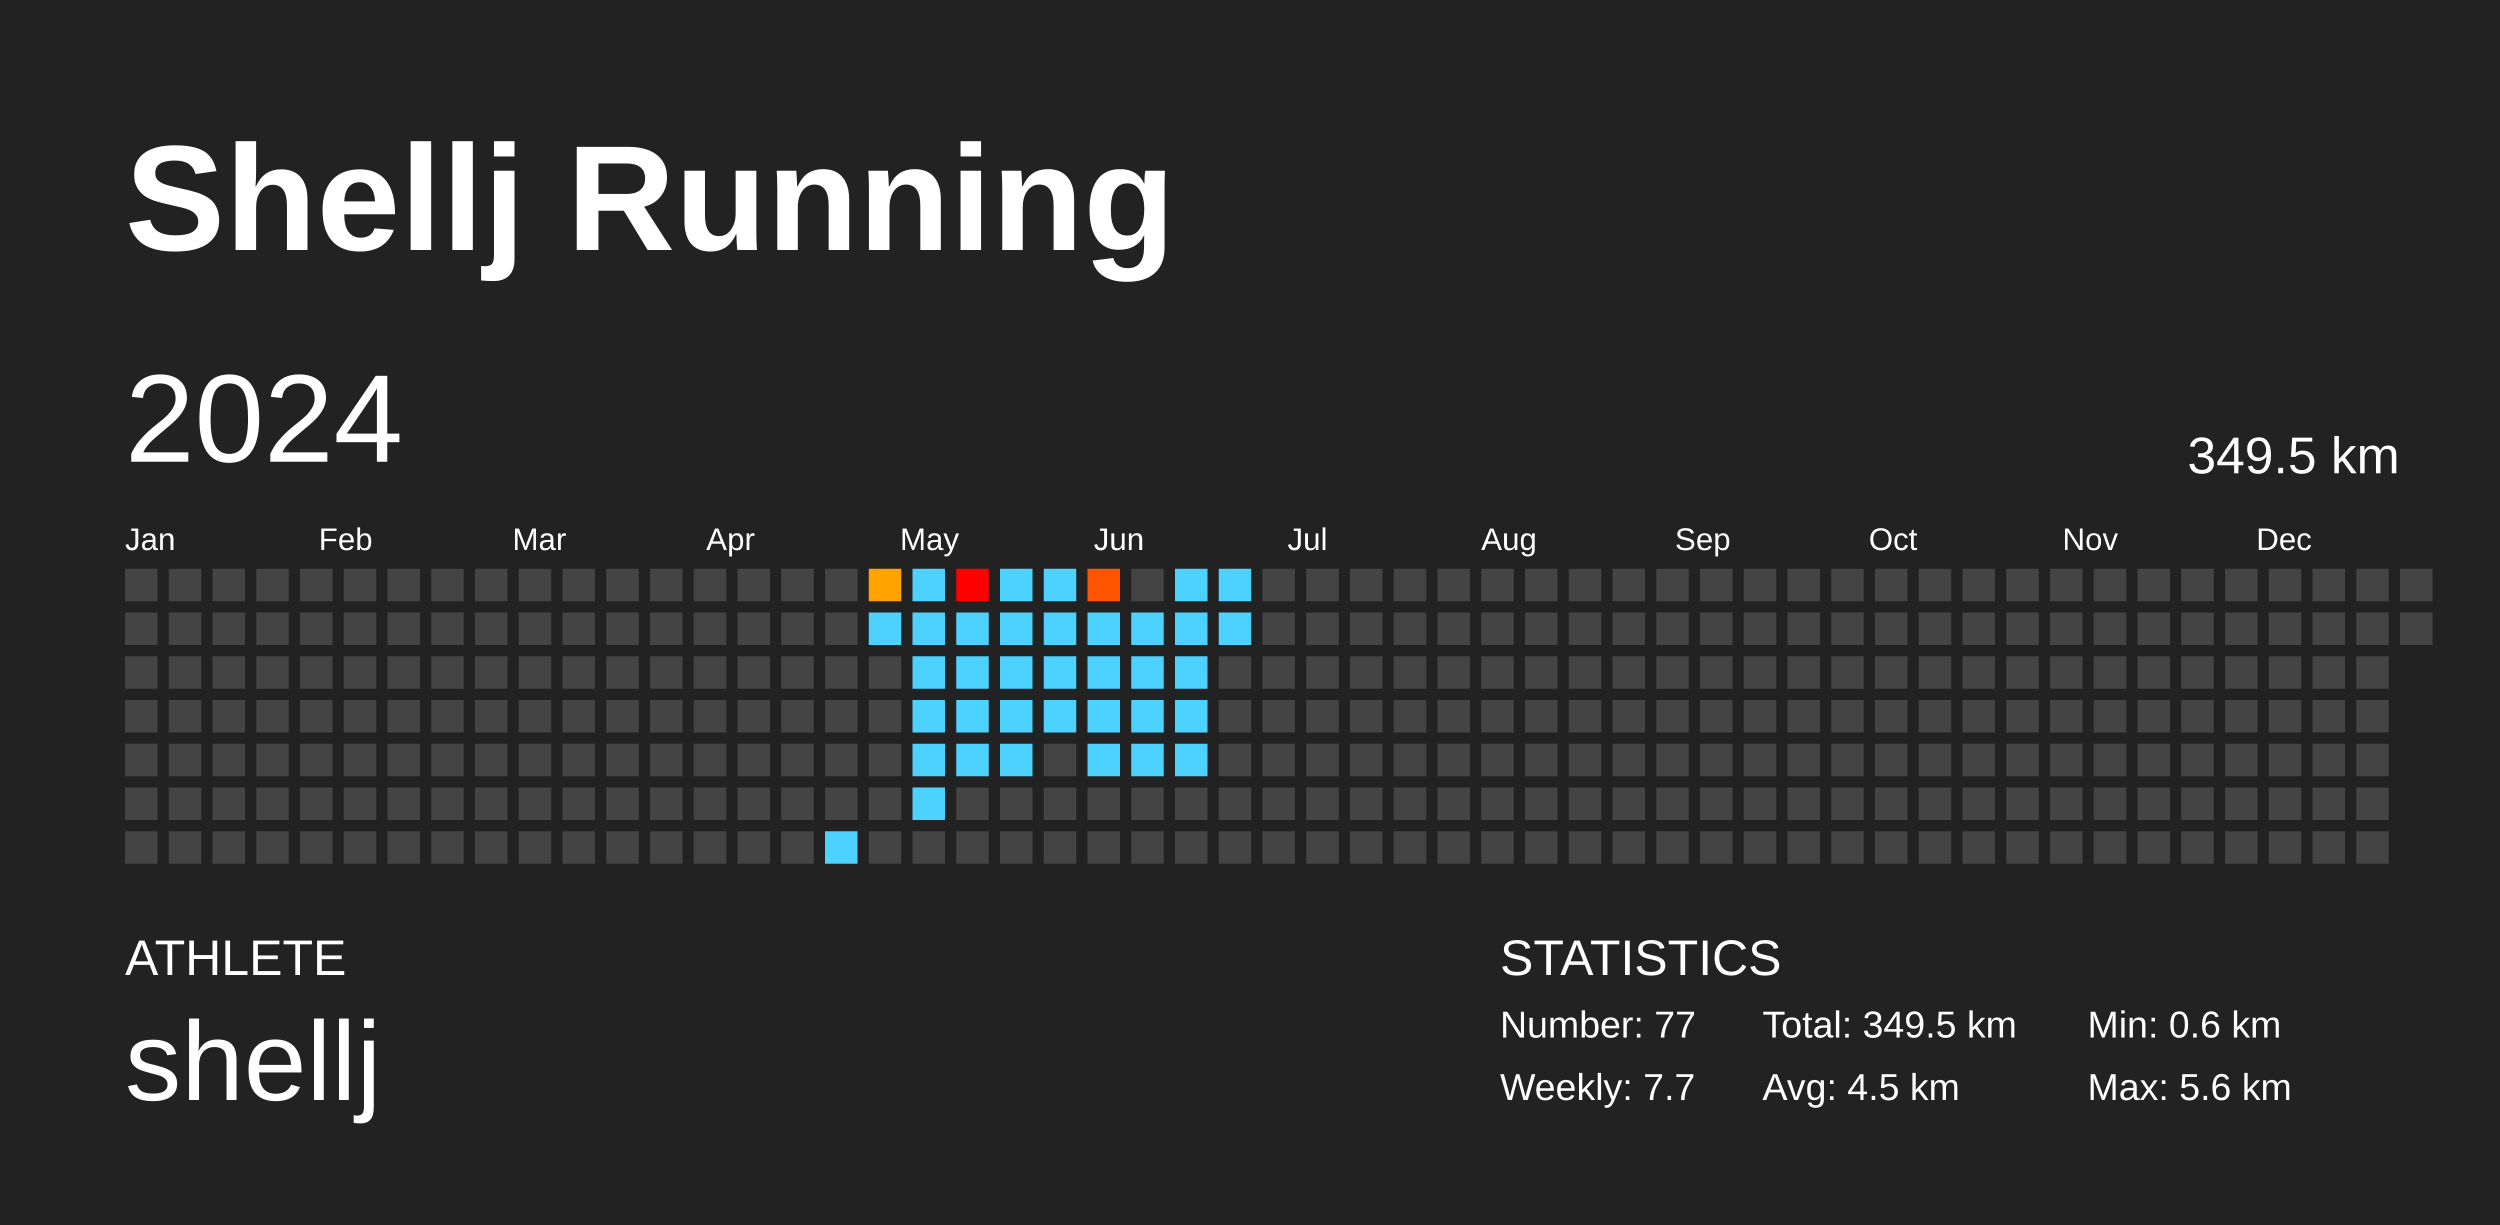
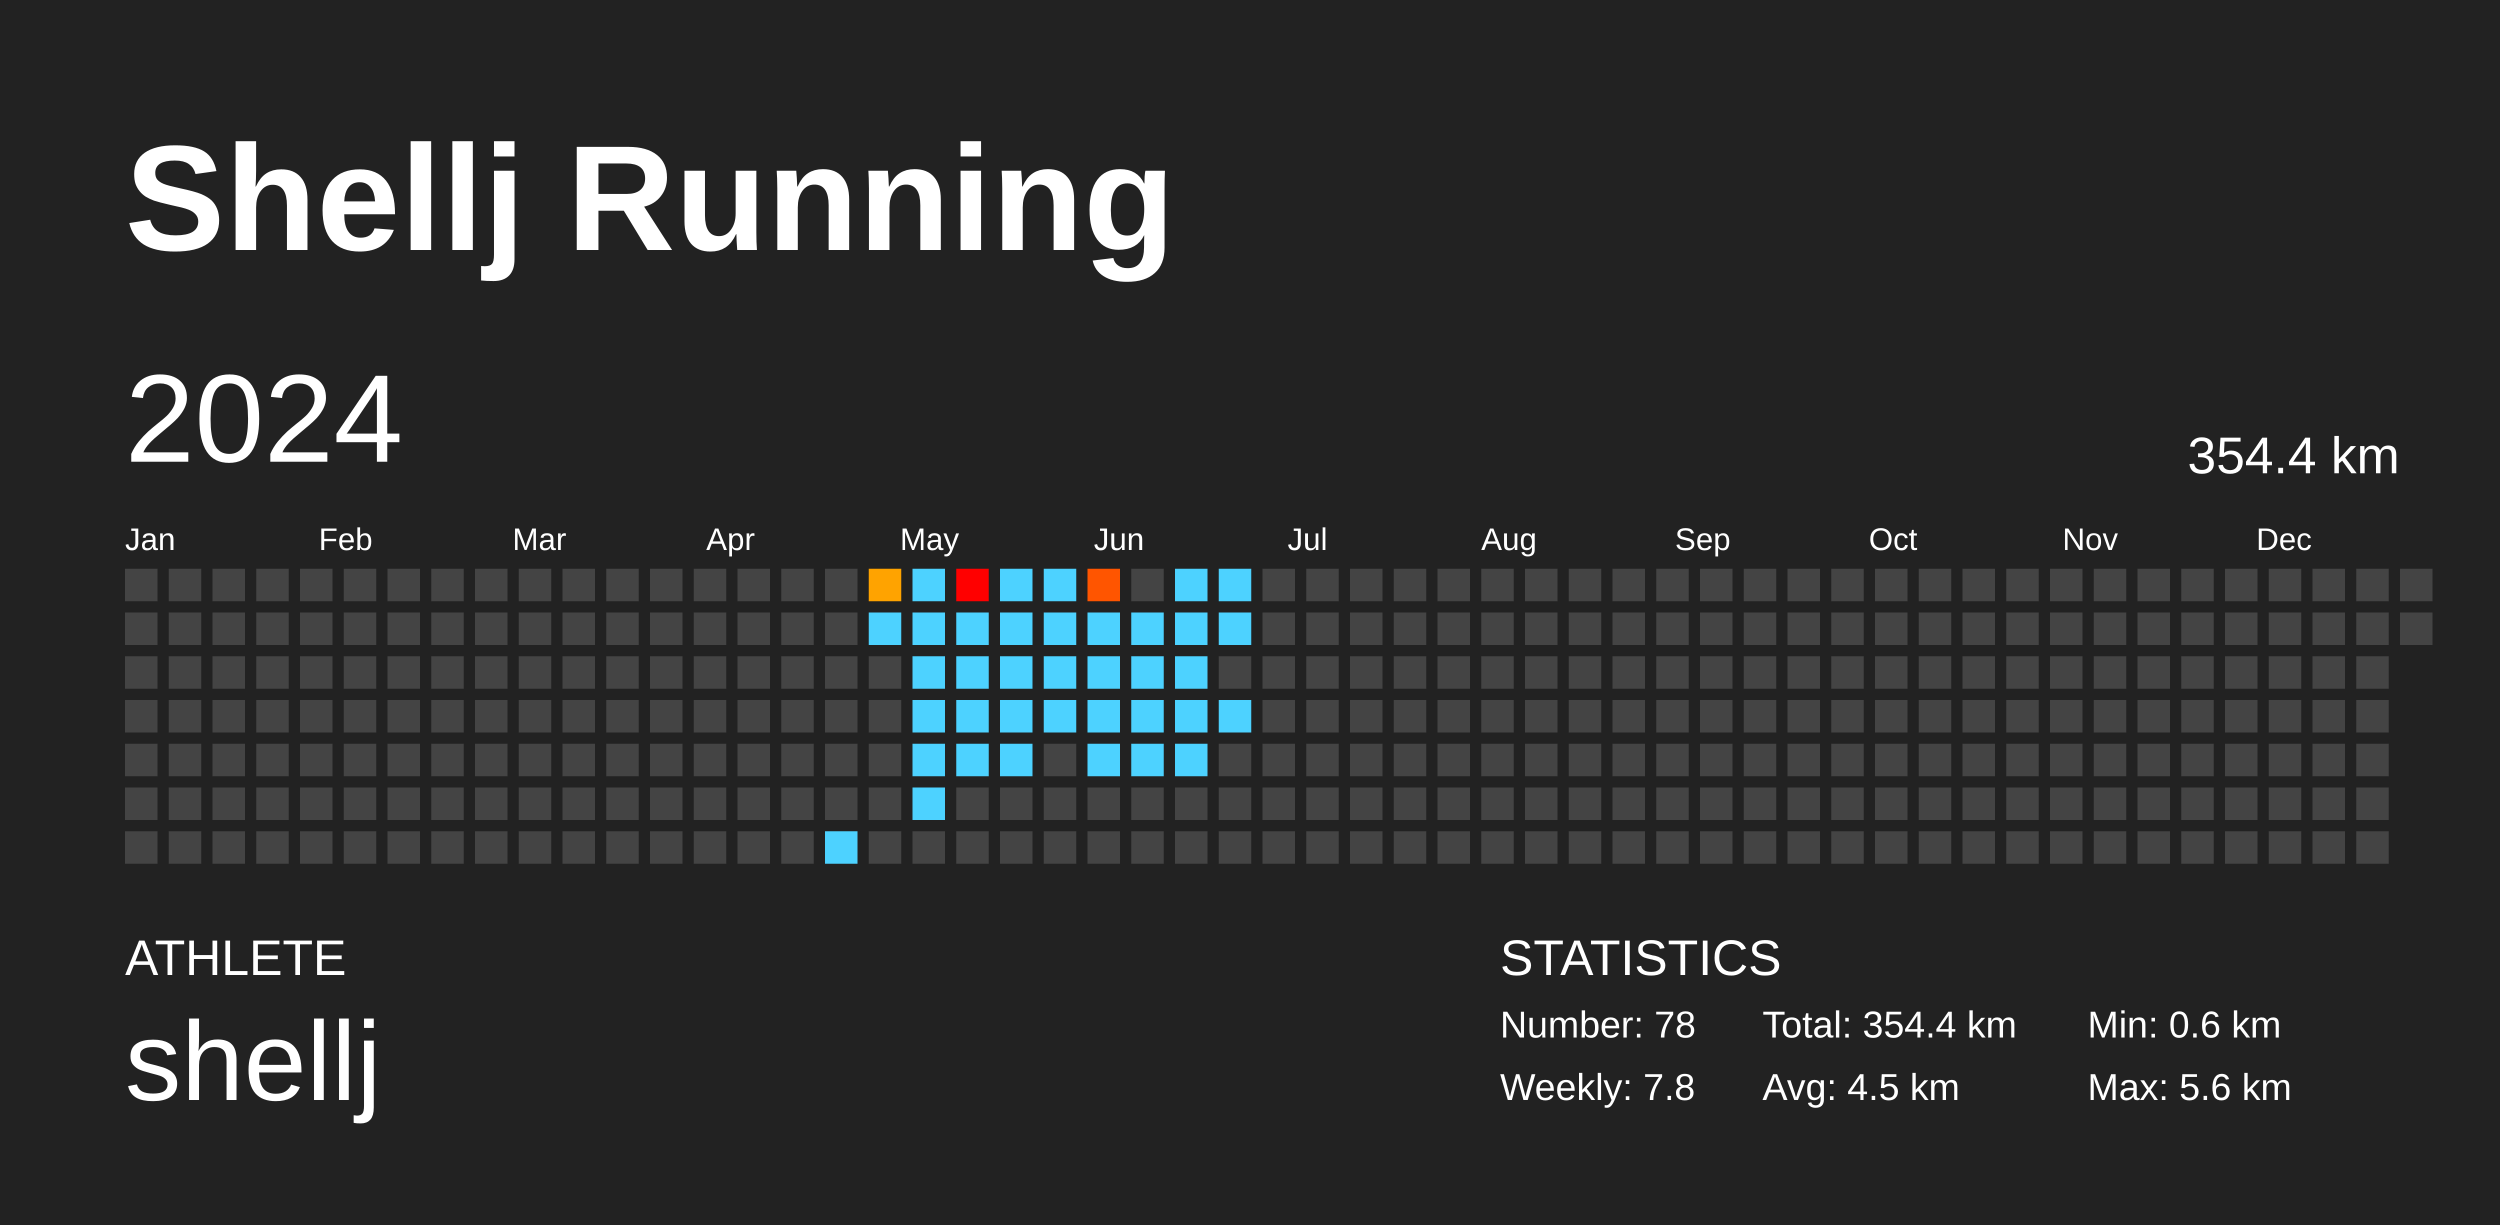
<svg xmlns="http://www.w3.org/2000/svg" baseProfile="full" height="98mm" version="1.1" viewBox="0,0,200,98" width="200mm">
  <defs />
  <rect fill="#222222" height="98" width="200" x="0" y="0" />
  <text fill="#FFFFFF" style="font-size:12px; font-family:Arial; font-weight:bold;" x="10" y="20">Shellj Running</text>
  <text fill="#FFFFFF" style="font-size:4px; font-family:Arial" x="10" y="78">ATHLETE</text>
  <text fill="#FFFFFF" style="font-size:9px; font-family:Arial" x="10" y="88">shellj</text>
  <text fill="#FFFFFF" style="font-size:4px; font-family:Arial" x="120" y="78">STATISTICS</text>
-   <text fill="#FFFFFF" style="font-size:3px; font-family:Arial" x="120" y="83">Number: 77</text>
-   <text fill="#FFFFFF" style="font-size:3px; font-family:Arial" x="120" y="88">Weekly: 7.7</text>
-   <text fill="#FFFFFF" style="font-size:3px; font-family:Arial" x="141" y="83">Total: 349.5 km</text>
+   <text fill="#FFFFFF" style="font-size:3px; font-family:Arial" x="120" y="83">Number: 78</text>
+   <text fill="#FFFFFF" style="font-size:3px; font-family:Arial" x="120" y="88">Weekly: 7.8</text>
+   <text fill="#FFFFFF" style="font-size:3px; font-family:Arial" x="141" y="83">Total: 354.4 km</text>
  <text fill="#FFFFFF" style="font-size:3px; font-family:Arial" x="141" y="88">Avg: 4.5 km</text>
  <text fill="#FFFFFF" style="font-size:3px; font-family:Arial" x="167" y="83">Min: 0.6 km</text>
  <text fill="#FFFFFF" style="font-size:3px; font-family:Arial" x="167" y="88">Max: 5.6 km</text>
  <text dominant-baseline="hanging" fill="#FFFFFF" style="font-size:10.0px; font-family:Arial;" x="10" y="30">2024</text>
-   <text dominant-baseline="hanging" fill="#FFFFFF" style="font-size:4.125px; font-family:Arial;" x="175" y="35">349.5 km</text>
+   <text dominant-baseline="hanging" fill="#FFFFFF" style="font-size:4.125px; font-family:Arial;" x="175" y="35">354.4 km</text>
  <text fill="#FFFFFF" style="font-size:2.5px; font-family:Arial" x="10.0" y="44">Jan</text>
  <text fill="#FFFFFF" style="font-size:2.5px; font-family:Arial" x="25.5" y="44">Feb</text>
  <text fill="#FFFFFF" style="font-size:2.5px; font-family:Arial" x="41.0" y="44">Mar</text>
  <text fill="#FFFFFF" style="font-size:2.5px; font-family:Arial" x="56.5" y="44">Apr</text>
  <text fill="#FFFFFF" style="font-size:2.5px; font-family:Arial" x="72.0" y="44">May</text>
  <text fill="#FFFFFF" style="font-size:2.5px; font-family:Arial" x="87.5" y="44">Jun</text>
  <text fill="#FFFFFF" style="font-size:2.5px; font-family:Arial" x="103.0" y="44">Jul</text>
  <text fill="#FFFFFF" style="font-size:2.5px; font-family:Arial" x="118.5" y="44">Aug</text>
  <text fill="#FFFFFF" style="font-size:2.5px; font-family:Arial" x="134.0" y="44">Sep</text>
  <text fill="#FFFFFF" style="font-size:2.5px; font-family:Arial" x="149.5" y="44">Oct</text>
  <text fill="#FFFFFF" style="font-size:2.5px; font-family:Arial" x="165.0" y="44">Nov</text>
  <text fill="#FFFFFF" style="font-size:2.5px; font-family:Arial" x="180.5" y="44">Dec</text>
  <rect fill="#444444" height="2.6" width="2.6" x="10.0" y="45.5" />
  <rect fill="#444444" height="2.6" width="2.6" x="10.0" y="49.0" />
  <rect fill="#444444" height="2.6" width="2.6" x="10.0" y="52.5" />
  <rect fill="#444444" height="2.6" width="2.6" x="10.0" y="56.0" />
  <rect fill="#444444" height="2.6" width="2.6" x="10.0" y="59.5" />
  <rect fill="#444444" height="2.6" width="2.6" x="10.0" y="63.0" />
  <rect fill="#444444" height="2.6" width="2.6" x="10.0" y="66.5" />
  <rect fill="#444444" height="2.6" width="2.6" x="13.5" y="45.5" />
  <rect fill="#444444" height="2.6" width="2.6" x="13.5" y="49.0" />
  <rect fill="#444444" height="2.6" width="2.6" x="13.5" y="52.5" />
  <rect fill="#444444" height="2.6" width="2.6" x="13.5" y="56.0" />
  <rect fill="#444444" height="2.6" width="2.6" x="13.5" y="59.5" />
  <rect fill="#444444" height="2.6" width="2.6" x="13.5" y="63.0" />
  <rect fill="#444444" height="2.6" width="2.6" x="13.5" y="66.5" />
  <rect fill="#444444" height="2.6" width="2.6" x="17.0" y="45.5" />
  <rect fill="#444444" height="2.6" width="2.6" x="17.0" y="49.0" />
  <rect fill="#444444" height="2.6" width="2.6" x="17.0" y="52.5" />
  <rect fill="#444444" height="2.6" width="2.6" x="17.0" y="56.0" />
  <rect fill="#444444" height="2.6" width="2.6" x="17.0" y="59.5" />
  <rect fill="#444444" height="2.6" width="2.6" x="17.0" y="63.0" />
  <rect fill="#444444" height="2.6" width="2.6" x="17.0" y="66.5" />
  <rect fill="#444444" height="2.6" width="2.6" x="20.5" y="45.5" />
  <rect fill="#444444" height="2.6" width="2.6" x="20.5" y="49.0" />
  <rect fill="#444444" height="2.6" width="2.6" x="20.5" y="52.5" />
  <rect fill="#444444" height="2.6" width="2.6" x="20.5" y="56.0" />
  <rect fill="#444444" height="2.6" width="2.6" x="20.5" y="59.5" />
  <rect fill="#444444" height="2.6" width="2.6" x="20.5" y="63.0" />
  <rect fill="#444444" height="2.6" width="2.6" x="20.5" y="66.5" />
  <rect fill="#444444" height="2.6" width="2.6" x="24.0" y="45.5" />
  <rect fill="#444444" height="2.6" width="2.6" x="24.0" y="49.0" />
  <rect fill="#444444" height="2.6" width="2.6" x="24.0" y="52.5" />
  <rect fill="#444444" height="2.6" width="2.6" x="24.0" y="56.0" />
  <rect fill="#444444" height="2.6" width="2.6" x="24.0" y="59.5" />
  <rect fill="#444444" height="2.6" width="2.6" x="24.0" y="63.0" />
  <rect fill="#444444" height="2.6" width="2.6" x="24.0" y="66.5" />
  <rect fill="#444444" height="2.6" width="2.6" x="27.5" y="45.5" />
  <rect fill="#444444" height="2.6" width="2.6" x="27.5" y="49.0" />
  <rect fill="#444444" height="2.6" width="2.6" x="27.5" y="52.5" />
  <rect fill="#444444" height="2.6" width="2.6" x="27.5" y="56.0" />
  <rect fill="#444444" height="2.6" width="2.6" x="27.5" y="59.5" />
  <rect fill="#444444" height="2.6" width="2.6" x="27.5" y="63.0" />
  <rect fill="#444444" height="2.6" width="2.6" x="27.5" y="66.5" />
  <rect fill="#444444" height="2.6" width="2.6" x="31.0" y="45.5" />
  <rect fill="#444444" height="2.6" width="2.6" x="31.0" y="49.0" />
  <rect fill="#444444" height="2.6" width="2.6" x="31.0" y="52.5" />
  <rect fill="#444444" height="2.6" width="2.6" x="31.0" y="56.0" />
  <rect fill="#444444" height="2.6" width="2.6" x="31.0" y="59.5" />
  <rect fill="#444444" height="2.6" width="2.6" x="31.0" y="63.0" />
  <rect fill="#444444" height="2.6" width="2.6" x="31.0" y="66.5" />
  <rect fill="#444444" height="2.6" width="2.6" x="34.5" y="45.5" />
  <rect fill="#444444" height="2.6" width="2.6" x="34.5" y="49.0" />
  <rect fill="#444444" height="2.6" width="2.6" x="34.5" y="52.5" />
  <rect fill="#444444" height="2.6" width="2.6" x="34.5" y="56.0" />
  <rect fill="#444444" height="2.6" width="2.6" x="34.5" y="59.5" />
  <rect fill="#444444" height="2.6" width="2.6" x="34.5" y="63.0" />
  <rect fill="#444444" height="2.6" width="2.6" x="34.5" y="66.5" />
  <rect fill="#444444" height="2.6" width="2.6" x="38.0" y="45.5" />
  <rect fill="#444444" height="2.6" width="2.6" x="38.0" y="49.0" />
  <rect fill="#444444" height="2.6" width="2.6" x="38.0" y="52.5" />
  <rect fill="#444444" height="2.6" width="2.6" x="38.0" y="56.0" />
  <rect fill="#444444" height="2.6" width="2.6" x="38.0" y="59.5" />
  <rect fill="#444444" height="2.6" width="2.6" x="38.0" y="63.0" />
  <rect fill="#444444" height="2.6" width="2.6" x="38.0" y="66.5" />
  <rect fill="#444444" height="2.6" width="2.6" x="41.5" y="45.5" />
  <rect fill="#444444" height="2.6" width="2.6" x="41.5" y="49.0" />
  <rect fill="#444444" height="2.6" width="2.6" x="41.5" y="52.5" />
  <rect fill="#444444" height="2.6" width="2.6" x="41.5" y="56.0" />
  <rect fill="#444444" height="2.6" width="2.6" x="41.5" y="59.5" />
  <rect fill="#444444" height="2.6" width="2.6" x="41.5" y="63.0" />
  <rect fill="#444444" height="2.6" width="2.6" x="41.5" y="66.5" />
  <rect fill="#444444" height="2.6" width="2.6" x="45.0" y="45.5" />
  <rect fill="#444444" height="2.6" width="2.6" x="45.0" y="49.0" />
  <rect fill="#444444" height="2.6" width="2.6" x="45.0" y="52.5" />
  <rect fill="#444444" height="2.6" width="2.6" x="45.0" y="56.0" />
  <rect fill="#444444" height="2.6" width="2.6" x="45.0" y="59.5" />
  <rect fill="#444444" height="2.6" width="2.6" x="45.0" y="63.0" />
  <rect fill="#444444" height="2.6" width="2.6" x="45.0" y="66.5" />
  <rect fill="#444444" height="2.6" width="2.6" x="48.5" y="45.5" />
  <rect fill="#444444" height="2.6" width="2.6" x="48.5" y="49.0" />
  <rect fill="#444444" height="2.6" width="2.6" x="48.5" y="52.5" />
  <rect fill="#444444" height="2.6" width="2.6" x="48.5" y="56.0" />
  <rect fill="#444444" height="2.6" width="2.6" x="48.5" y="59.5" />
  <rect fill="#444444" height="2.6" width="2.6" x="48.5" y="63.0" />
  <rect fill="#444444" height="2.6" width="2.6" x="48.5" y="66.5" />
  <rect fill="#444444" height="2.6" width="2.6" x="52.0" y="45.5" />
  <rect fill="#444444" height="2.6" width="2.6" x="52.0" y="49.0" />
  <rect fill="#444444" height="2.6" width="2.6" x="52.0" y="52.5" />
  <rect fill="#444444" height="2.6" width="2.6" x="52.0" y="56.0" />
  <rect fill="#444444" height="2.6" width="2.6" x="52.0" y="59.5" />
  <rect fill="#444444" height="2.6" width="2.6" x="52.0" y="63.0" />
  <rect fill="#444444" height="2.6" width="2.6" x="52.0" y="66.5" />
  <rect fill="#444444" height="2.6" width="2.6" x="55.5" y="45.5" />
  <rect fill="#444444" height="2.6" width="2.6" x="55.5" y="49.0" />
  <rect fill="#444444" height="2.6" width="2.6" x="55.5" y="52.5" />
  <rect fill="#444444" height="2.6" width="2.6" x="55.5" y="56.0" />
  <rect fill="#444444" height="2.6" width="2.6" x="55.5" y="59.5" />
  <rect fill="#444444" height="2.6" width="2.6" x="55.5" y="63.0" />
  <rect fill="#444444" height="2.6" width="2.6" x="55.5" y="66.5" />
  <rect fill="#444444" height="2.6" width="2.6" x="59.0" y="45.5" />
  <rect fill="#444444" height="2.6" width="2.6" x="59.0" y="49.0" />
  <rect fill="#444444" height="2.6" width="2.6" x="59.0" y="52.5" />
  <rect fill="#444444" height="2.6" width="2.6" x="59.0" y="56.0" />
  <rect fill="#444444" height="2.6" width="2.6" x="59.0" y="59.5" />
  <rect fill="#444444" height="2.6" width="2.6" x="59.0" y="63.0" />
  <rect fill="#444444" height="2.6" width="2.6" x="59.0" y="66.5" />
  <rect fill="#444444" height="2.6" width="2.6" x="62.5" y="45.5" />
  <rect fill="#444444" height="2.6" width="2.6" x="62.5" y="49.0" />
  <rect fill="#444444" height="2.6" width="2.6" x="62.5" y="52.5" />
  <rect fill="#444444" height="2.6" width="2.6" x="62.5" y="56.0" />
  <rect fill="#444444" height="2.6" width="2.6" x="62.5" y="59.5" />
  <rect fill="#444444" height="2.6" width="2.6" x="62.5" y="63.0" />
  <rect fill="#444444" height="2.6" width="2.6" x="62.5" y="66.5" />
  <rect fill="#444444" height="2.6" width="2.6" x="66.0" y="45.5" />
  <rect fill="#444444" height="2.6" width="2.6" x="66.0" y="49.0" />
  <rect fill="#444444" height="2.6" width="2.6" x="66.0" y="52.5" />
  <rect fill="#444444" height="2.6" width="2.6" x="66.0" y="56.0" />
  <rect fill="#444444" height="2.6" width="2.6" x="66.0" y="59.5" />
  <rect fill="#444444" height="2.6" width="2.6" x="66.0" y="63.0" />
  <rect fill="#4dd2ff" height="2.6" width="2.6" x="66.0" y="66.5" />
  <rect fill="#ffa300" height="2.6" width="2.6" x="69.5" y="45.5" />
  <rect fill="#4dd2ff" height="2.6" width="2.6" x="69.5" y="49.0" />
  <rect fill="#444444" height="2.6" width="2.6" x="69.5" y="52.5" />
  <rect fill="#444444" height="2.6" width="2.6" x="69.5" y="56.0" />
  <rect fill="#444444" height="2.6" width="2.6" x="69.5" y="59.5" />
  <rect fill="#444444" height="2.6" width="2.6" x="69.5" y="63.0" />
  <rect fill="#444444" height="2.6" width="2.6" x="69.5" y="66.5" />
  <rect fill="#4dd2ff" height="2.6" width="2.6" x="73.0" y="45.5" />
  <rect fill="#4dd2ff" height="2.6" width="2.6" x="73.0" y="49.0" />
  <rect fill="#4dd2ff" height="2.6" width="2.6" x="73.0" y="52.5" />
  <rect fill="#4dd2ff" height="2.6" width="2.6" x="73.0" y="56.0" />
  <rect fill="#4dd2ff" height="2.6" width="2.6" x="73.0" y="59.5" />
  <rect fill="#4dd2ff" height="2.6" width="2.6" x="73.0" y="63.0" />
  <rect fill="#444444" height="2.6" width="2.6" x="73.0" y="66.5" />
  <rect fill="red" height="2.6" width="2.6" x="76.5" y="45.5" />
  <rect fill="#4dd2ff" height="2.6" width="2.6" x="76.5" y="49.0" />
  <rect fill="#4dd2ff" height="2.6" width="2.6" x="76.5" y="52.5" />
  <rect fill="#4dd2ff" height="2.6" width="2.6" x="76.5" y="56.0" />
  <rect fill="#4dd2ff" height="2.6" width="2.6" x="76.5" y="59.5" />
  <rect fill="#444444" height="2.6" width="2.6" x="76.5" y="63.0" />
  <rect fill="#444444" height="2.6" width="2.6" x="76.5" y="66.5" />
  <rect fill="#4dd2ff" height="2.6" width="2.6" x="80.0" y="45.5" />
  <rect fill="#4dd2ff" height="2.6" width="2.6" x="80.0" y="49.0" />
  <rect fill="#4dd2ff" height="2.6" width="2.6" x="80.0" y="52.5" />
  <rect fill="#4dd2ff" height="2.6" width="2.6" x="80.0" y="56.0" />
  <rect fill="#4dd2ff" height="2.6" width="2.6" x="80.0" y="59.5" />
  <rect fill="#444444" height="2.6" width="2.6" x="80.0" y="63.0" />
  <rect fill="#444444" height="2.6" width="2.6" x="80.0" y="66.5" />
  <rect fill="#4dd2ff" height="2.6" width="2.6" x="83.5" y="45.5" />
  <rect fill="#4dd2ff" height="2.6" width="2.6" x="83.5" y="49.0" />
  <rect fill="#4dd2ff" height="2.6" width="2.6" x="83.5" y="52.5" />
  <rect fill="#4dd2ff" height="2.6" width="2.6" x="83.5" y="56.0" />
  <rect fill="#444444" height="2.6" width="2.6" x="83.5" y="59.5" />
  <rect fill="#444444" height="2.6" width="2.6" x="83.5" y="63.0" />
  <rect fill="#444444" height="2.6" width="2.6" x="83.5" y="66.5" />
  <rect fill="#ff5500" height="2.6" width="2.6" x="87.0" y="45.5" />
  <rect fill="#4dd2ff" height="2.6" width="2.6" x="87.0" y="49.0" />
  <rect fill="#4dd2ff" height="2.6" width="2.6" x="87.0" y="52.5" />
  <rect fill="#4dd2ff" height="2.6" width="2.6" x="87.0" y="56.0" />
  <rect fill="#4dd2ff" height="2.6" width="2.6" x="87.0" y="59.5" />
  <rect fill="#444444" height="2.6" width="2.6" x="87.0" y="63.0" />
  <rect fill="#444444" height="2.6" width="2.6" x="87.0" y="66.5" />
  <rect fill="#444444" height="2.6" width="2.6" x="90.5" y="45.5" />
  <rect fill="#4dd2ff" height="2.6" width="2.6" x="90.5" y="49.0" />
  <rect fill="#4dd2ff" height="2.6" width="2.6" x="90.5" y="52.5" />
  <rect fill="#4dd2ff" height="2.6" width="2.6" x="90.5" y="56.0" />
  <rect fill="#4dd2ff" height="2.6" width="2.6" x="90.5" y="59.5" />
  <rect fill="#444444" height="2.6" width="2.6" x="90.5" y="63.0" />
  <rect fill="#444444" height="2.6" width="2.6" x="90.5" y="66.5" />
  <rect fill="#4dd2ff" height="2.6" width="2.6" x="94.0" y="45.5" />
  <rect fill="#4dd2ff" height="2.6" width="2.6" x="94.0" y="49.0" />
  <rect fill="#4dd2ff" height="2.6" width="2.6" x="94.0" y="52.5" />
  <rect fill="#4dd2ff" height="2.6" width="2.6" x="94.0" y="56.0" />
  <rect fill="#4dd2ff" height="2.6" width="2.6" x="94.0" y="59.5" />
  <rect fill="#444444" height="2.6" width="2.6" x="94.0" y="63.0" />
  <rect fill="#444444" height="2.6" width="2.6" x="94.0" y="66.5" />
  <rect fill="#4dd2ff" height="2.6" width="2.6" x="97.5" y="45.5" />
  <rect fill="#4dd2ff" height="2.6" width="2.6" x="97.5" y="49.0" />
  <rect fill="#444444" height="2.6" width="2.6" x="97.5" y="52.5" />
-   <rect fill="#444444" height="2.6" width="2.6" x="97.5" y="56.0" />
+   <rect fill="#4dd2ff" height="2.6" width="2.6" x="97.5" y="56.0" />
  <rect fill="#444444" height="2.6" width="2.6" x="97.5" y="59.5" />
  <rect fill="#444444" height="2.6" width="2.6" x="97.5" y="63.0" />
  <rect fill="#444444" height="2.6" width="2.6" x="97.5" y="66.5" />
  <rect fill="#444444" height="2.6" width="2.6" x="101.0" y="45.5" />
  <rect fill="#444444" height="2.6" width="2.6" x="101.0" y="49.0" />
  <rect fill="#444444" height="2.6" width="2.6" x="101.0" y="52.5" />
  <rect fill="#444444" height="2.6" width="2.6" x="101.0" y="56.0" />
  <rect fill="#444444" height="2.6" width="2.6" x="101.0" y="59.5" />
  <rect fill="#444444" height="2.6" width="2.6" x="101.0" y="63.0" />
  <rect fill="#444444" height="2.6" width="2.6" x="101.0" y="66.5" />
  <rect fill="#444444" height="2.6" width="2.6" x="104.5" y="45.5" />
  <rect fill="#444444" height="2.6" width="2.6" x="104.5" y="49.0" />
  <rect fill="#444444" height="2.6" width="2.6" x="104.5" y="52.5" />
  <rect fill="#444444" height="2.6" width="2.6" x="104.5" y="56.0" />
  <rect fill="#444444" height="2.6" width="2.6" x="104.5" y="59.5" />
  <rect fill="#444444" height="2.6" width="2.6" x="104.5" y="63.0" />
  <rect fill="#444444" height="2.6" width="2.6" x="104.5" y="66.5" />
  <rect fill="#444444" height="2.6" width="2.6" x="108.0" y="45.5" />
  <rect fill="#444444" height="2.6" width="2.6" x="108.0" y="49.0" />
  <rect fill="#444444" height="2.6" width="2.6" x="108.0" y="52.5" />
  <rect fill="#444444" height="2.6" width="2.6" x="108.0" y="56.0" />
  <rect fill="#444444" height="2.6" width="2.6" x="108.0" y="59.5" />
  <rect fill="#444444" height="2.6" width="2.6" x="108.0" y="63.0" />
  <rect fill="#444444" height="2.6" width="2.6" x="108.0" y="66.5" />
  <rect fill="#444444" height="2.6" width="2.6" x="111.5" y="45.5" />
  <rect fill="#444444" height="2.6" width="2.6" x="111.5" y="49.0" />
  <rect fill="#444444" height="2.6" width="2.6" x="111.5" y="52.5" />
  <rect fill="#444444" height="2.6" width="2.6" x="111.5" y="56.0" />
  <rect fill="#444444" height="2.6" width="2.6" x="111.5" y="59.5" />
  <rect fill="#444444" height="2.6" width="2.6" x="111.5" y="63.0" />
  <rect fill="#444444" height="2.6" width="2.6" x="111.5" y="66.5" />
  <rect fill="#444444" height="2.6" width="2.6" x="115.0" y="45.5" />
  <rect fill="#444444" height="2.6" width="2.6" x="115.0" y="49.0" />
  <rect fill="#444444" height="2.6" width="2.6" x="115.0" y="52.5" />
  <rect fill="#444444" height="2.6" width="2.6" x="115.0" y="56.0" />
  <rect fill="#444444" height="2.6" width="2.6" x="115.0" y="59.5" />
  <rect fill="#444444" height="2.6" width="2.6" x="115.0" y="63.0" />
  <rect fill="#444444" height="2.6" width="2.6" x="115.0" y="66.5" />
  <rect fill="#444444" height="2.6" width="2.6" x="118.5" y="45.5" />
  <rect fill="#444444" height="2.6" width="2.6" x="118.5" y="49.0" />
  <rect fill="#444444" height="2.6" width="2.6" x="118.5" y="52.5" />
  <rect fill="#444444" height="2.6" width="2.6" x="118.5" y="56.0" />
  <rect fill="#444444" height="2.6" width="2.6" x="118.5" y="59.5" />
  <rect fill="#444444" height="2.6" width="2.6" x="118.5" y="63.0" />
  <rect fill="#444444" height="2.6" width="2.6" x="118.5" y="66.5" />
  <rect fill="#444444" height="2.6" width="2.6" x="122.0" y="45.5" />
  <rect fill="#444444" height="2.6" width="2.6" x="122.0" y="49.0" />
  <rect fill="#444444" height="2.6" width="2.6" x="122.0" y="52.5" />
  <rect fill="#444444" height="2.6" width="2.6" x="122.0" y="56.0" />
  <rect fill="#444444" height="2.6" width="2.6" x="122.0" y="59.5" />
  <rect fill="#444444" height="2.6" width="2.6" x="122.0" y="63.0" />
  <rect fill="#444444" height="2.6" width="2.6" x="122.0" y="66.5" />
  <rect fill="#444444" height="2.6" width="2.6" x="125.5" y="45.5" />
  <rect fill="#444444" height="2.6" width="2.6" x="125.5" y="49.0" />
  <rect fill="#444444" height="2.6" width="2.6" x="125.5" y="52.5" />
  <rect fill="#444444" height="2.6" width="2.6" x="125.5" y="56.0" />
  <rect fill="#444444" height="2.6" width="2.6" x="125.5" y="59.5" />
  <rect fill="#444444" height="2.6" width="2.6" x="125.5" y="63.0" />
  <rect fill="#444444" height="2.6" width="2.6" x="125.5" y="66.5" />
  <rect fill="#444444" height="2.6" width="2.6" x="129.0" y="45.5" />
  <rect fill="#444444" height="2.6" width="2.6" x="129.0" y="49.0" />
  <rect fill="#444444" height="2.6" width="2.6" x="129.0" y="52.5" />
  <rect fill="#444444" height="2.6" width="2.6" x="129.0" y="56.0" />
  <rect fill="#444444" height="2.6" width="2.6" x="129.0" y="59.5" />
  <rect fill="#444444" height="2.6" width="2.6" x="129.0" y="63.0" />
  <rect fill="#444444" height="2.6" width="2.6" x="129.0" y="66.5" />
  <rect fill="#444444" height="2.6" width="2.6" x="132.5" y="45.5" />
  <rect fill="#444444" height="2.6" width="2.6" x="132.5" y="49.0" />
  <rect fill="#444444" height="2.6" width="2.6" x="132.5" y="52.5" />
  <rect fill="#444444" height="2.6" width="2.6" x="132.5" y="56.0" />
  <rect fill="#444444" height="2.6" width="2.6" x="132.5" y="59.5" />
  <rect fill="#444444" height="2.6" width="2.6" x="132.5" y="63.0" />
  <rect fill="#444444" height="2.6" width="2.6" x="132.5" y="66.5" />
  <rect fill="#444444" height="2.6" width="2.6" x="136.0" y="45.5" />
  <rect fill="#444444" height="2.6" width="2.6" x="136.0" y="49.0" />
  <rect fill="#444444" height="2.6" width="2.6" x="136.0" y="52.5" />
  <rect fill="#444444" height="2.6" width="2.6" x="136.0" y="56.0" />
  <rect fill="#444444" height="2.6" width="2.6" x="136.0" y="59.5" />
  <rect fill="#444444" height="2.6" width="2.6" x="136.0" y="63.0" />
  <rect fill="#444444" height="2.6" width="2.6" x="136.0" y="66.5" />
  <rect fill="#444444" height="2.6" width="2.6" x="139.5" y="45.5" />
  <rect fill="#444444" height="2.6" width="2.6" x="139.5" y="49.0" />
  <rect fill="#444444" height="2.6" width="2.6" x="139.5" y="52.5" />
  <rect fill="#444444" height="2.6" width="2.6" x="139.5" y="56.0" />
  <rect fill="#444444" height="2.6" width="2.6" x="139.5" y="59.5" />
  <rect fill="#444444" height="2.6" width="2.6" x="139.5" y="63.0" />
  <rect fill="#444444" height="2.6" width="2.6" x="139.5" y="66.5" />
  <rect fill="#444444" height="2.6" width="2.6" x="143.0" y="45.5" />
  <rect fill="#444444" height="2.6" width="2.6" x="143.0" y="49.0" />
  <rect fill="#444444" height="2.6" width="2.6" x="143.0" y="52.5" />
  <rect fill="#444444" height="2.6" width="2.6" x="143.0" y="56.0" />
  <rect fill="#444444" height="2.6" width="2.6" x="143.0" y="59.5" />
  <rect fill="#444444" height="2.6" width="2.6" x="143.0" y="63.0" />
  <rect fill="#444444" height="2.6" width="2.6" x="143.0" y="66.5" />
  <rect fill="#444444" height="2.6" width="2.6" x="146.5" y="45.5" />
  <rect fill="#444444" height="2.6" width="2.6" x="146.5" y="49.0" />
  <rect fill="#444444" height="2.6" width="2.6" x="146.5" y="52.5" />
  <rect fill="#444444" height="2.6" width="2.6" x="146.5" y="56.0" />
  <rect fill="#444444" height="2.6" width="2.6" x="146.5" y="59.5" />
  <rect fill="#444444" height="2.6" width="2.6" x="146.5" y="63.0" />
  <rect fill="#444444" height="2.6" width="2.6" x="146.5" y="66.5" />
  <rect fill="#444444" height="2.6" width="2.6" x="150.0" y="45.5" />
  <rect fill="#444444" height="2.6" width="2.6" x="150.0" y="49.0" />
  <rect fill="#444444" height="2.6" width="2.6" x="150.0" y="52.5" />
  <rect fill="#444444" height="2.6" width="2.6" x="150.0" y="56.0" />
  <rect fill="#444444" height="2.6" width="2.6" x="150.0" y="59.5" />
  <rect fill="#444444" height="2.6" width="2.6" x="150.0" y="63.0" />
  <rect fill="#444444" height="2.6" width="2.6" x="150.0" y="66.5" />
  <rect fill="#444444" height="2.6" width="2.6" x="153.5" y="45.5" />
  <rect fill="#444444" height="2.6" width="2.6" x="153.5" y="49.0" />
  <rect fill="#444444" height="2.6" width="2.6" x="153.5" y="52.5" />
  <rect fill="#444444" height="2.6" width="2.6" x="153.5" y="56.0" />
  <rect fill="#444444" height="2.6" width="2.6" x="153.5" y="59.5" />
  <rect fill="#444444" height="2.6" width="2.6" x="153.5" y="63.0" />
  <rect fill="#444444" height="2.6" width="2.6" x="153.5" y="66.5" />
  <rect fill="#444444" height="2.6" width="2.6" x="157.0" y="45.5" />
  <rect fill="#444444" height="2.6" width="2.6" x="157.0" y="49.0" />
  <rect fill="#444444" height="2.6" width="2.6" x="157.0" y="52.5" />
  <rect fill="#444444" height="2.6" width="2.6" x="157.0" y="56.0" />
  <rect fill="#444444" height="2.6" width="2.6" x="157.0" y="59.5" />
  <rect fill="#444444" height="2.6" width="2.6" x="157.0" y="63.0" />
  <rect fill="#444444" height="2.6" width="2.6" x="157.0" y="66.5" />
  <rect fill="#444444" height="2.6" width="2.6" x="160.5" y="45.5" />
  <rect fill="#444444" height="2.6" width="2.6" x="160.5" y="49.0" />
  <rect fill="#444444" height="2.6" width="2.6" x="160.5" y="52.5" />
  <rect fill="#444444" height="2.6" width="2.6" x="160.5" y="56.0" />
  <rect fill="#444444" height="2.6" width="2.6" x="160.5" y="59.5" />
  <rect fill="#444444" height="2.6" width="2.6" x="160.5" y="63.0" />
  <rect fill="#444444" height="2.6" width="2.6" x="160.5" y="66.5" />
  <rect fill="#444444" height="2.6" width="2.6" x="164.0" y="45.5" />
  <rect fill="#444444" height="2.6" width="2.6" x="164.0" y="49.0" />
  <rect fill="#444444" height="2.6" width="2.6" x="164.0" y="52.5" />
  <rect fill="#444444" height="2.6" width="2.6" x="164.0" y="56.0" />
  <rect fill="#444444" height="2.6" width="2.6" x="164.0" y="59.5" />
  <rect fill="#444444" height="2.6" width="2.6" x="164.0" y="63.0" />
  <rect fill="#444444" height="2.6" width="2.6" x="164.0" y="66.5" />
  <rect fill="#444444" height="2.6" width="2.6" x="167.5" y="45.5" />
  <rect fill="#444444" height="2.6" width="2.6" x="167.5" y="49.0" />
  <rect fill="#444444" height="2.6" width="2.6" x="167.5" y="52.5" />
  <rect fill="#444444" height="2.6" width="2.6" x="167.5" y="56.0" />
  <rect fill="#444444" height="2.6" width="2.6" x="167.5" y="59.5" />
  <rect fill="#444444" height="2.6" width="2.6" x="167.5" y="63.0" />
  <rect fill="#444444" height="2.6" width="2.6" x="167.5" y="66.5" />
  <rect fill="#444444" height="2.6" width="2.6" x="171.0" y="45.5" />
  <rect fill="#444444" height="2.6" width="2.6" x="171.0" y="49.0" />
  <rect fill="#444444" height="2.6" width="2.6" x="171.0" y="52.5" />
  <rect fill="#444444" height="2.6" width="2.6" x="171.0" y="56.0" />
  <rect fill="#444444" height="2.6" width="2.6" x="171.0" y="59.5" />
  <rect fill="#444444" height="2.6" width="2.6" x="171.0" y="63.0" />
  <rect fill="#444444" height="2.6" width="2.6" x="171.0" y="66.5" />
  <rect fill="#444444" height="2.6" width="2.6" x="174.5" y="45.5" />
  <rect fill="#444444" height="2.6" width="2.6" x="174.5" y="49.0" />
  <rect fill="#444444" height="2.6" width="2.6" x="174.5" y="52.5" />
  <rect fill="#444444" height="2.6" width="2.6" x="174.5" y="56.0" />
  <rect fill="#444444" height="2.6" width="2.6" x="174.5" y="59.5" />
  <rect fill="#444444" height="2.6" width="2.6" x="174.5" y="63.0" />
  <rect fill="#444444" height="2.6" width="2.6" x="174.5" y="66.5" />
  <rect fill="#444444" height="2.6" width="2.6" x="178.0" y="45.5" />
  <rect fill="#444444" height="2.6" width="2.6" x="178.0" y="49.0" />
  <rect fill="#444444" height="2.6" width="2.6" x="178.0" y="52.5" />
  <rect fill="#444444" height="2.6" width="2.6" x="178.0" y="56.0" />
  <rect fill="#444444" height="2.6" width="2.6" x="178.0" y="59.5" />
  <rect fill="#444444" height="2.6" width="2.6" x="178.0" y="63.0" />
  <rect fill="#444444" height="2.6" width="2.6" x="178.0" y="66.5" />
  <rect fill="#444444" height="2.6" width="2.6" x="181.5" y="45.5" />
  <rect fill="#444444" height="2.6" width="2.6" x="181.5" y="49.0" />
  <rect fill="#444444" height="2.6" width="2.6" x="181.5" y="52.5" />
  <rect fill="#444444" height="2.6" width="2.6" x="181.5" y="56.0" />
  <rect fill="#444444" height="2.6" width="2.6" x="181.5" y="59.5" />
  <rect fill="#444444" height="2.6" width="2.6" x="181.5" y="63.0" />
  <rect fill="#444444" height="2.6" width="2.6" x="181.5" y="66.5" />
  <rect fill="#444444" height="2.6" width="2.6" x="185.0" y="45.5" />
  <rect fill="#444444" height="2.6" width="2.6" x="185.0" y="49.0" />
  <rect fill="#444444" height="2.6" width="2.6" x="185.0" y="52.5" />
  <rect fill="#444444" height="2.6" width="2.6" x="185.0" y="56.0" />
  <rect fill="#444444" height="2.6" width="2.6" x="185.0" y="59.5" />
  <rect fill="#444444" height="2.6" width="2.6" x="185.0" y="63.0" />
  <rect fill="#444444" height="2.6" width="2.6" x="185.0" y="66.5" />
  <rect fill="#444444" height="2.6" width="2.6" x="188.5" y="45.5" />
  <rect fill="#444444" height="2.6" width="2.6" x="188.5" y="49.0" />
  <rect fill="#444444" height="2.6" width="2.6" x="188.5" y="52.5" />
  <rect fill="#444444" height="2.6" width="2.6" x="188.5" y="56.0" />
  <rect fill="#444444" height="2.6" width="2.6" x="188.5" y="59.5" />
  <rect fill="#444444" height="2.6" width="2.6" x="188.5" y="63.0" />
  <rect fill="#444444" height="2.6" width="2.6" x="188.5" y="66.5" />
  <rect fill="#444444" height="2.6" width="2.6" x="192.0" y="45.5" />
  <rect fill="#444444" height="2.6" width="2.6" x="192.0" y="49.0" />
</svg>
